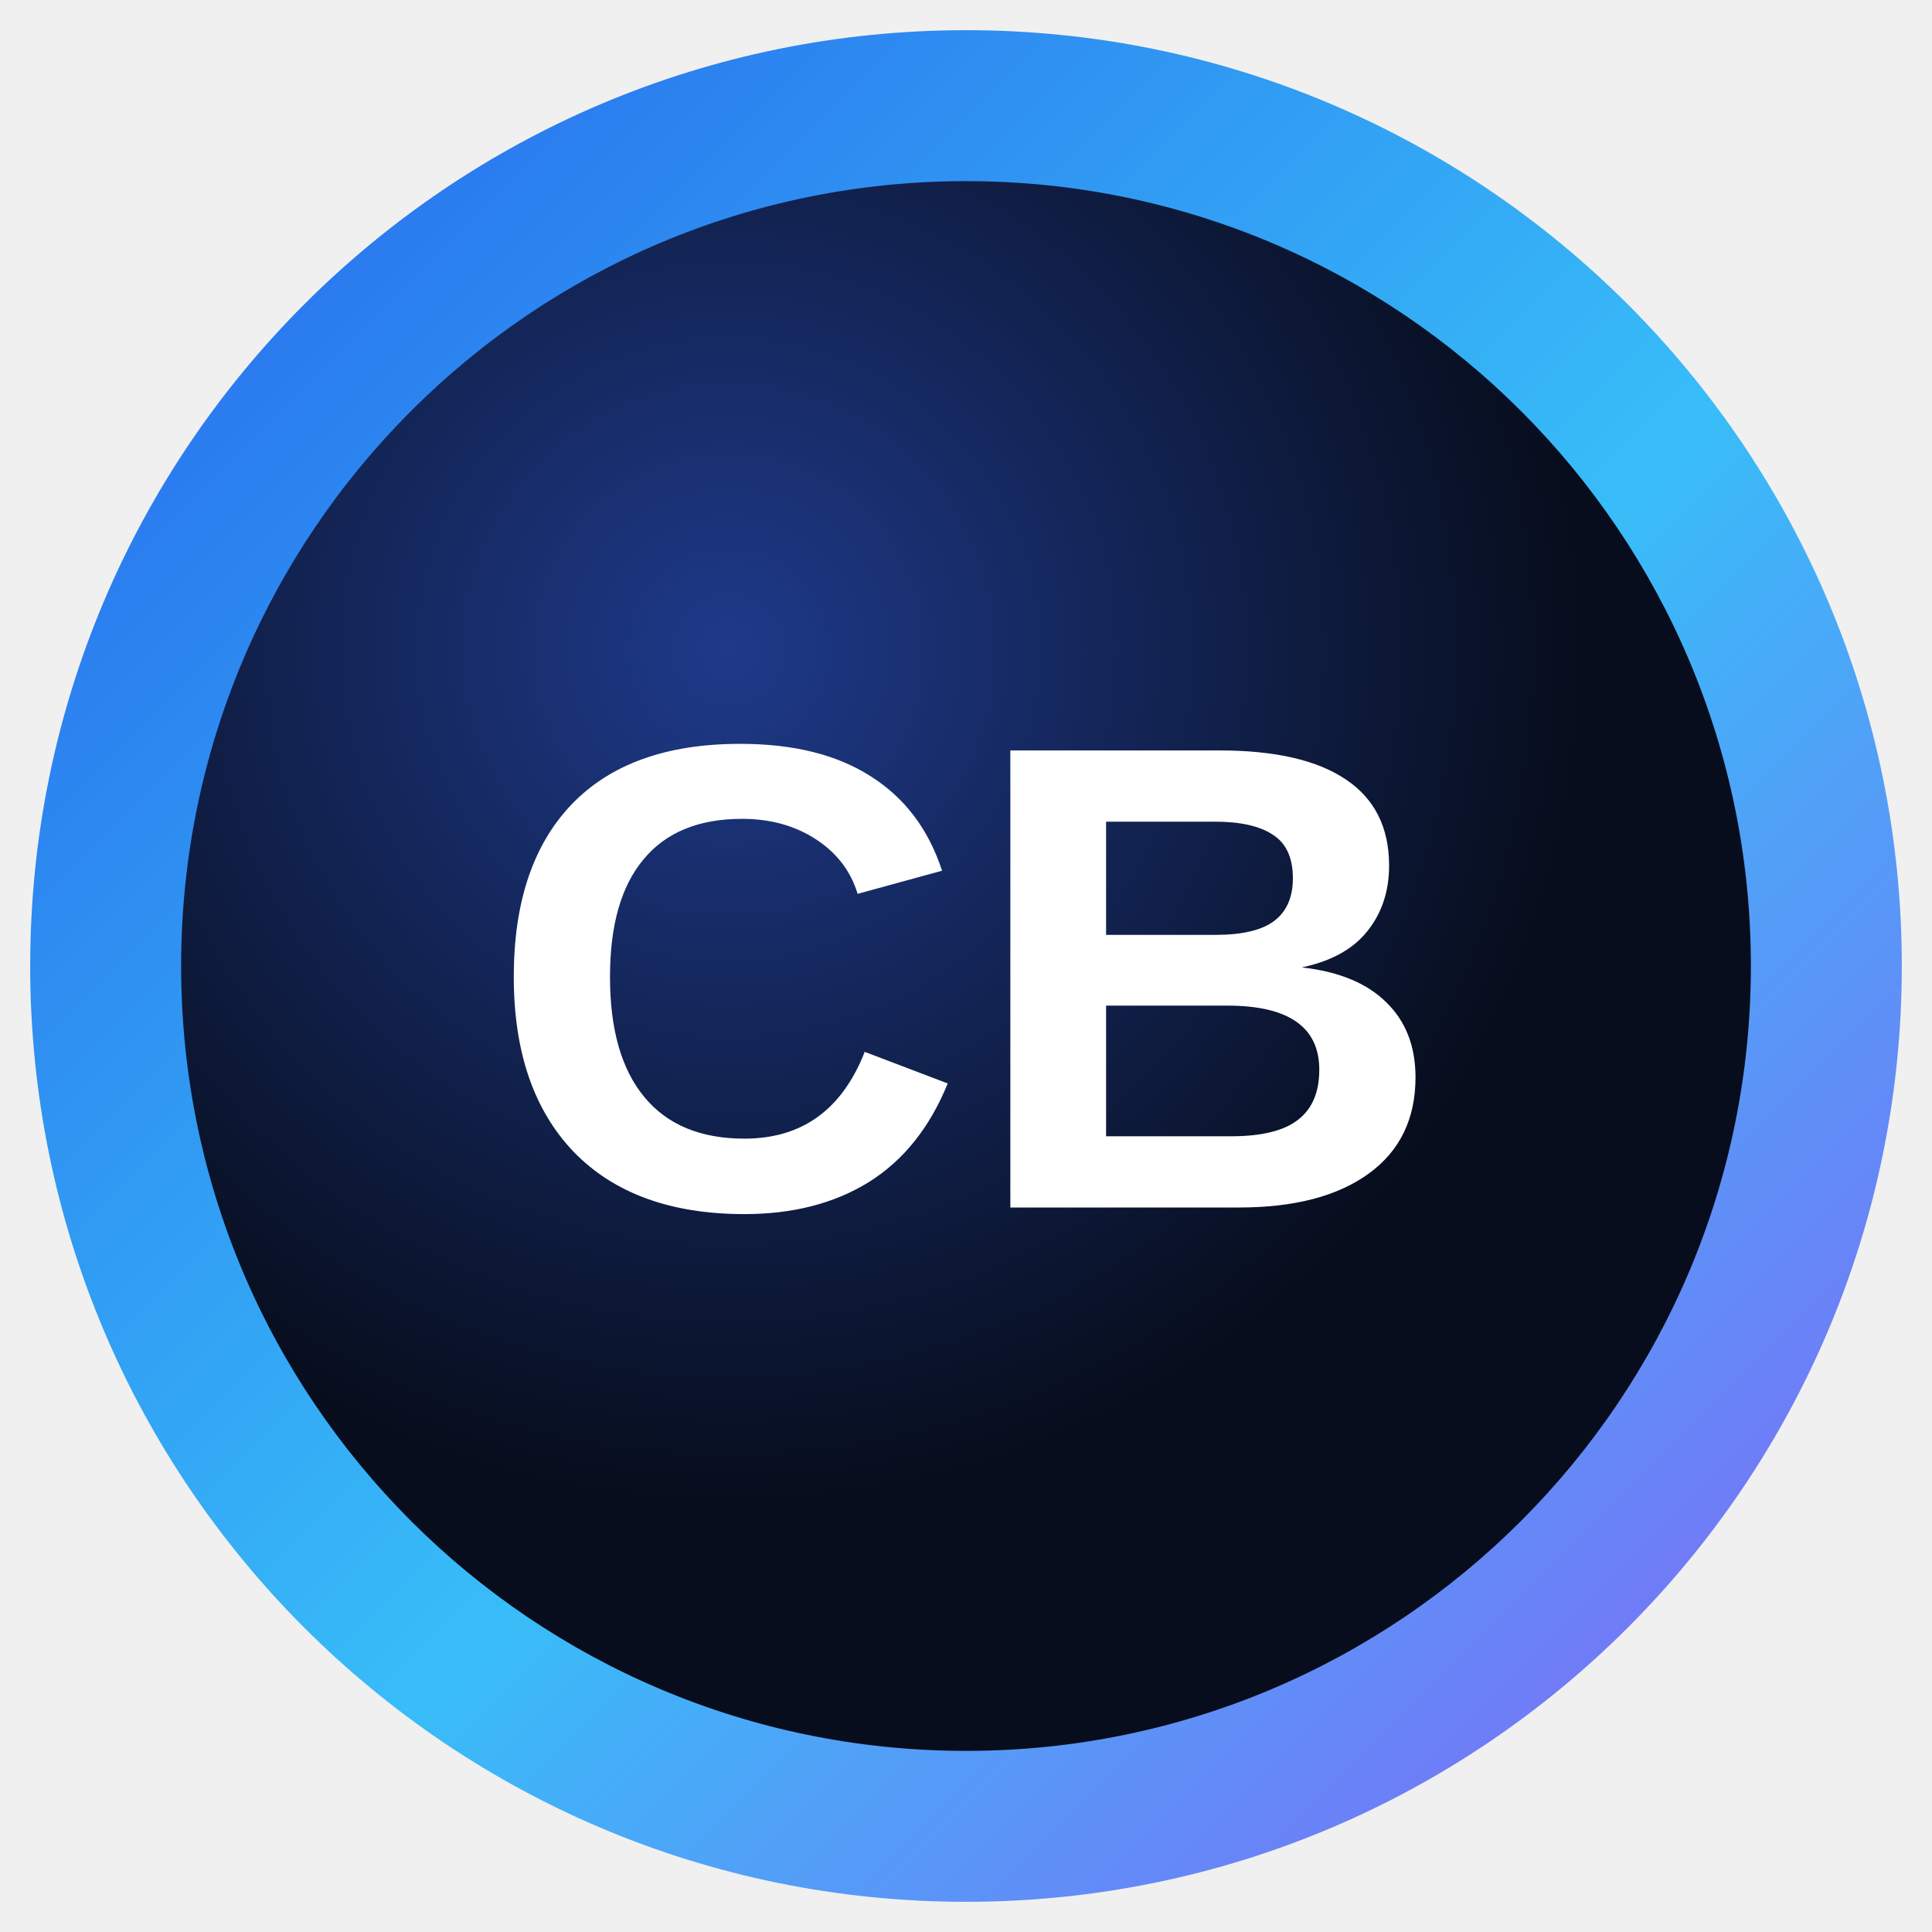
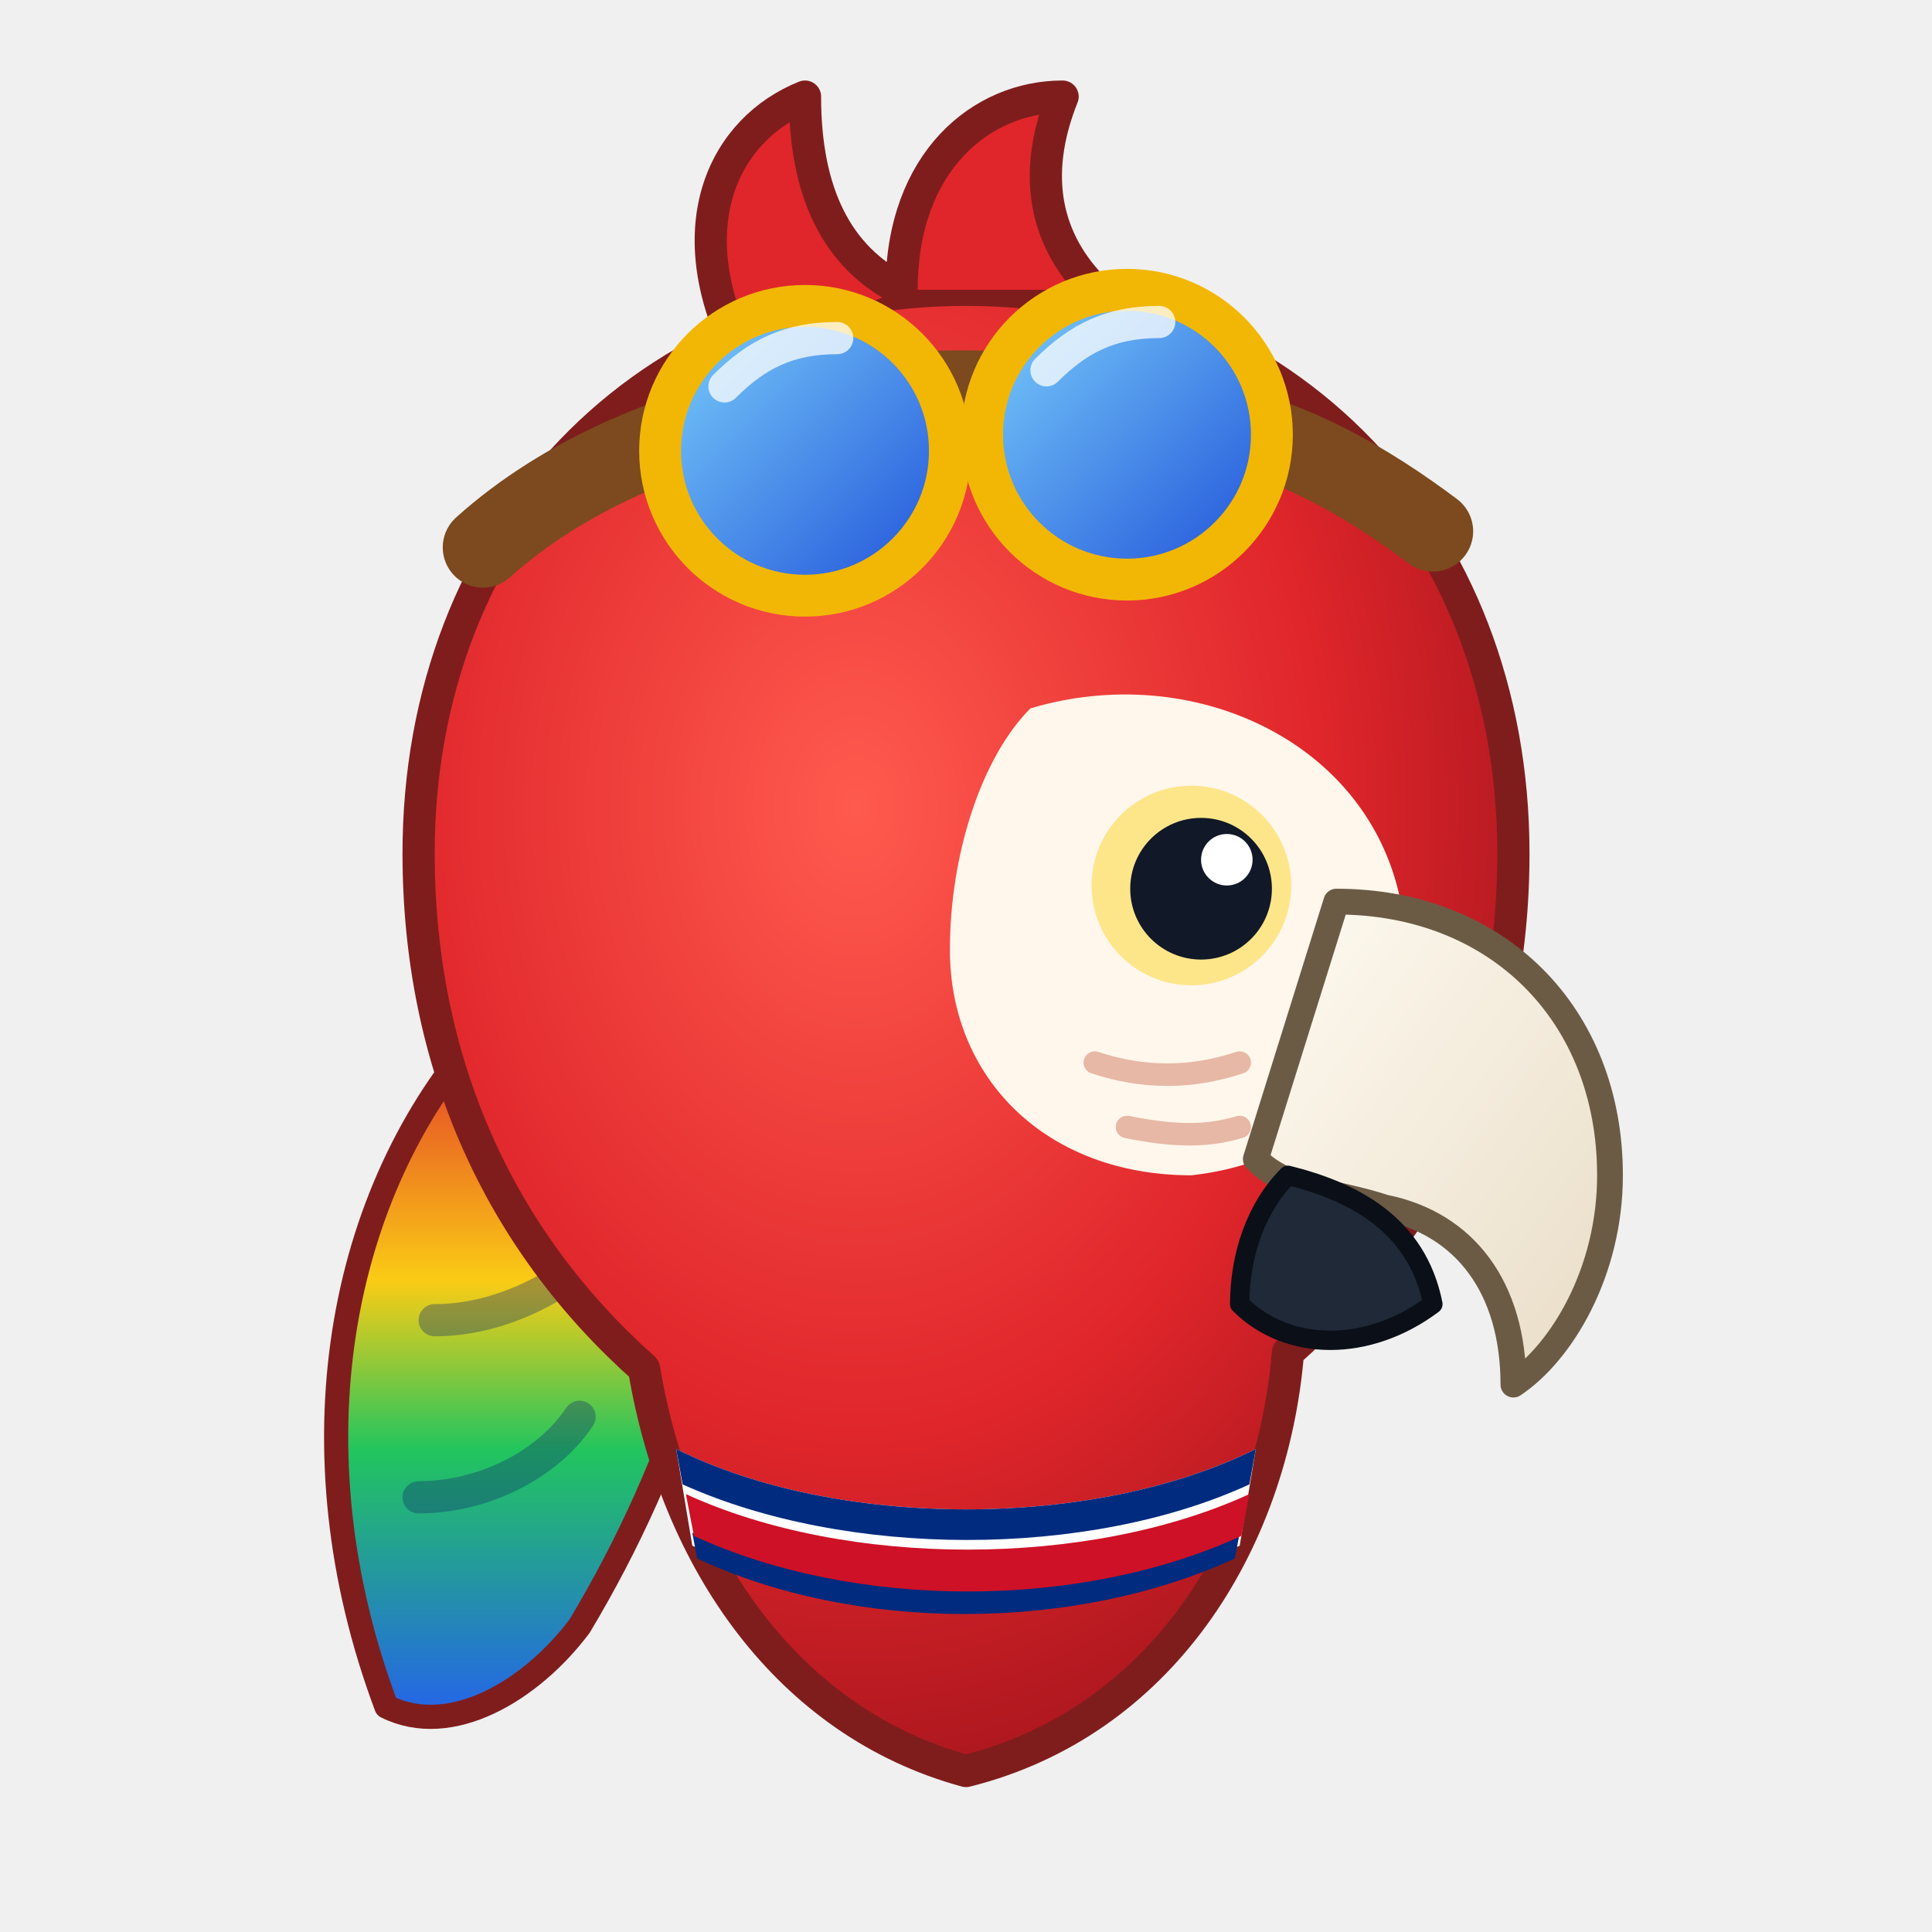
- <svg xmlns="http://www.w3.org/2000/svg" viewBox="0 0 64 64">
+ <svg xmlns="http://www.w3.org/2000/svg" viewBox="0 0 120 120" role="img" aria-label="Pilo, la lapa roja copiloto de CeBe Pilot">
  <defs>
-     <linearGradient id="g" x1="0" y1="0" x2="1" y2="1">
-       <stop offset="0" stop-color="#2563EB" />
-       <stop offset=".55" stop-color="#38BDF8" />
-       <stop offset="1" stop-color="#8B5CF6" />
+     <radialGradient id="pl-red" cx="40%" cy="35%" r="70%">
+       <stop offset="0" stop-color="#FF5A4E" />
+       <stop offset=".6" stop-color="#E0262B" />
+       <stop offset="1" stop-color="#A3141C" />
+     </radialGradient>
+     <linearGradient id="pl-wing" x1="0" y1="0" x2="0" y2="1">
+       <stop offset="0" stop-color="#E0262B" />
+       <stop offset=".38" stop-color="#FACC15" />
+       <stop offset=".62" stop-color="#22C55E" />
+       <stop offset="1" stop-color="#2563EB" />
    </linearGradient>
-     <radialGradient id="c" cx=".35" cy=".3" r=".75">
-       <stop offset="0" stop-color="#1e3a8a" />
-       <stop offset=".72" stop-color="#070D1C" />
-     </radialGradient>
+     <linearGradient id="pl-glass" x1="0" y1="0" x2="1" y2="1">
+       <stop offset="0" stop-color="#7DD3FC" />
+       <stop offset="1" stop-color="#1D4ED8" />
+     </linearGradient>
+     <linearGradient id="pl-beak" x1="0" y1="0" x2="1" y2="1">
+       <stop offset="0" stop-color="#FFFBF2" />
+       <stop offset="1" stop-color="#E8DCC6" />
+     </linearGradient>
  </defs>
-   <circle cx="32" cy="32" r="31" fill="url(#g)" />
-   <circle cx="32" cy="32" r="26" fill="url(#c)" />
-   <text x="32" y="40" text-anchor="middle" font-family="Arial Black,Arial,sans-serif" font-weight="900" font-size="22" fill="#fff">CB</text>
+   <g class="pilo-wing">
+     <path d="M30 64c-9 10-12 26-6 42 4 2 9-1 12-5 6-10 10-22 10-34-5-4-11-5-16-3z" fill="url(#pl-wing)" stroke="#7F1D1D" stroke-width="1.5" stroke-linejoin="round" />
+     <path d="M27 82c4 0 8-2 11-5M26 93c4 0 8-2 10-5" stroke="#0F2A6B" stroke-opacity=".35" stroke-width="2" fill="none" stroke-linecap="round" />
+   </g>
+   <path d="M60 18c-20 0-34 15-34 35 0 13 5 24 14 32 2 12 9 22 20 25 12-3 19-14 20-26 9-8 14-18 14-31 0-20-14-35-34-35z" fill="url(#pl-red)" stroke="#7F1D1D" stroke-width="2" stroke-linejoin="round" />
+   <path d="M46 22c-4-8-1-14 4-16 0 6 2 10 6 12M56 18c0-8 5-12 10-12-2 5-1 9 2 12" fill="#E0262B" stroke="#7F1D1D" stroke-width="2" stroke-linejoin="round" />
+   <path d="M64 44c10-3 21 2 23 12 2 9-4 16-13 17-9 0-15-6-15-14 0-6 2-12 5-15z" fill="#FFF7EC" />
+   <path d="M68 66c3 1 6 1 9 0M70 70c3 .6 5 .6 7 0" stroke="#E7B8A6" stroke-width="1.4" fill="none" stroke-linecap="round" />
+   <g class="pilo-eye">
+     <circle cx="74" cy="55" r="6.2" fill="#FDE68A" />
+     <circle cx="74.6" cy="55.2" r="4.4" fill="#111827" />
+     <circle cx="76.2" cy="53.4" r="1.6" fill="#fff" />
+     <rect class="pilo-lid" x="67" y="48" width="14" height="14" rx="7" fill="#FFF7EC" transform="scale(1 0)" transform-origin="74 55" />
+   </g>
+   <path d="M83 56c10 0 17 7 17 17 0 6-3 11-6 13 0-6-3-10-8-11-3-1-6-1-8-3z" fill="url(#pl-beak)" stroke="#6B5B45" stroke-width="1.6" stroke-linejoin="round" />
+   <path d="M80 73c4 1 8 3 9 8-4 3-9 3-12 0 0-3 1-6 3-8z" fill="#1F2937" stroke="#0B0F17" stroke-width="1.2" stroke-linejoin="round" />
+   <path d="M30 34c10-9 28-12 44-8 6 1 11 4 15 7" stroke="#7C4A1E" stroke-width="5" fill="none" stroke-linecap="round" />
+   <g stroke="#F2B705" stroke-width="2.6">
+     <circle cx="50" cy="28" r="9" fill="url(#pl-glass)" />
+     <circle cx="70" cy="27" r="9" fill="url(#pl-glass)" />
+     <path d="M59 28h2" stroke-linecap="round" />
+   </g>
+   <path d="M45 24c2-2 4-3 7-3M65 23c2-2 4-3 7-3" stroke="#fff" stroke-opacity=".75" stroke-width="2" fill="none" stroke-linecap="round" />
+   <path d="M42 90c10 5 26 5 36 0l-1 6c-10 5-24 5-34 0z" fill="#fff" />
+   <path d="M42 90c10 5 26 5 36 0l-.4 2.2c-10 4.6-25 4.6-35.2 0zM43 95.2c10 4.6 24 4.6 34 0l-.3 1.6c-10 4.6-23.6 4.6-33.4 0z" fill="#002B7F" />
+   <path d="M42.6 92.8c10 4.6 25 4.6 35 0l-.5 2.6c-10 4.6-24 4.6-34 0z" fill="#CE1126" />
</svg>
